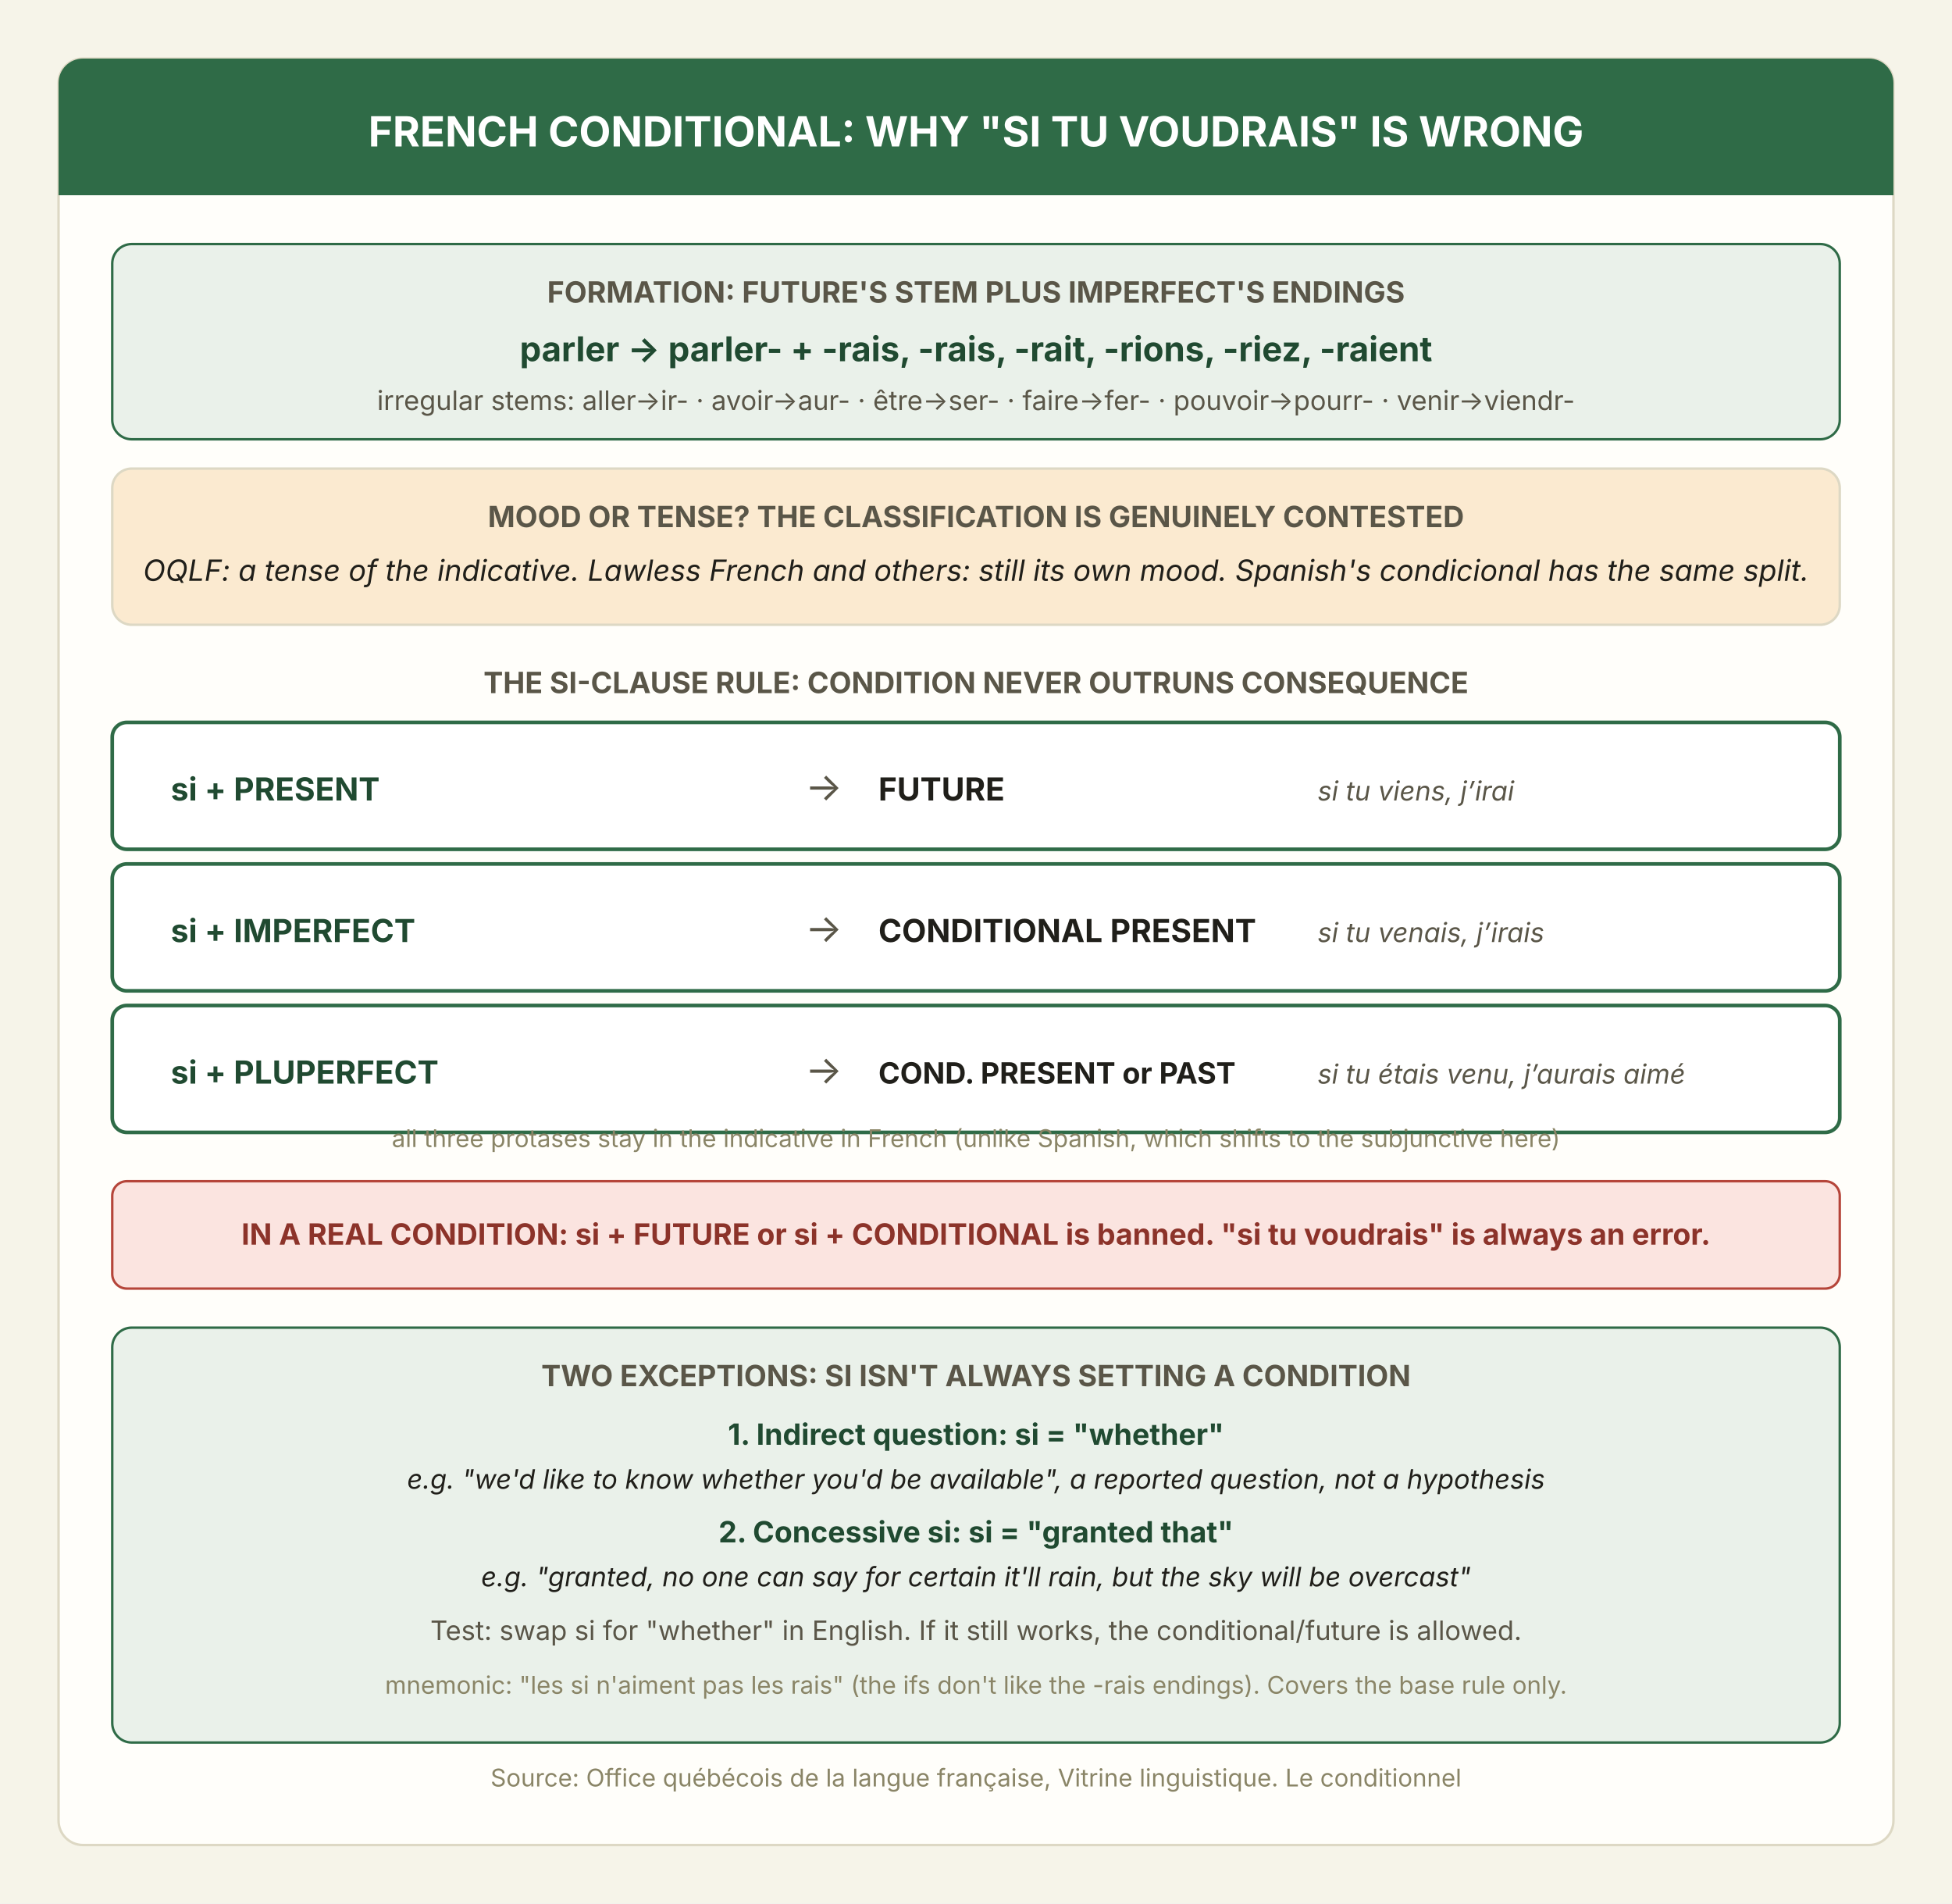
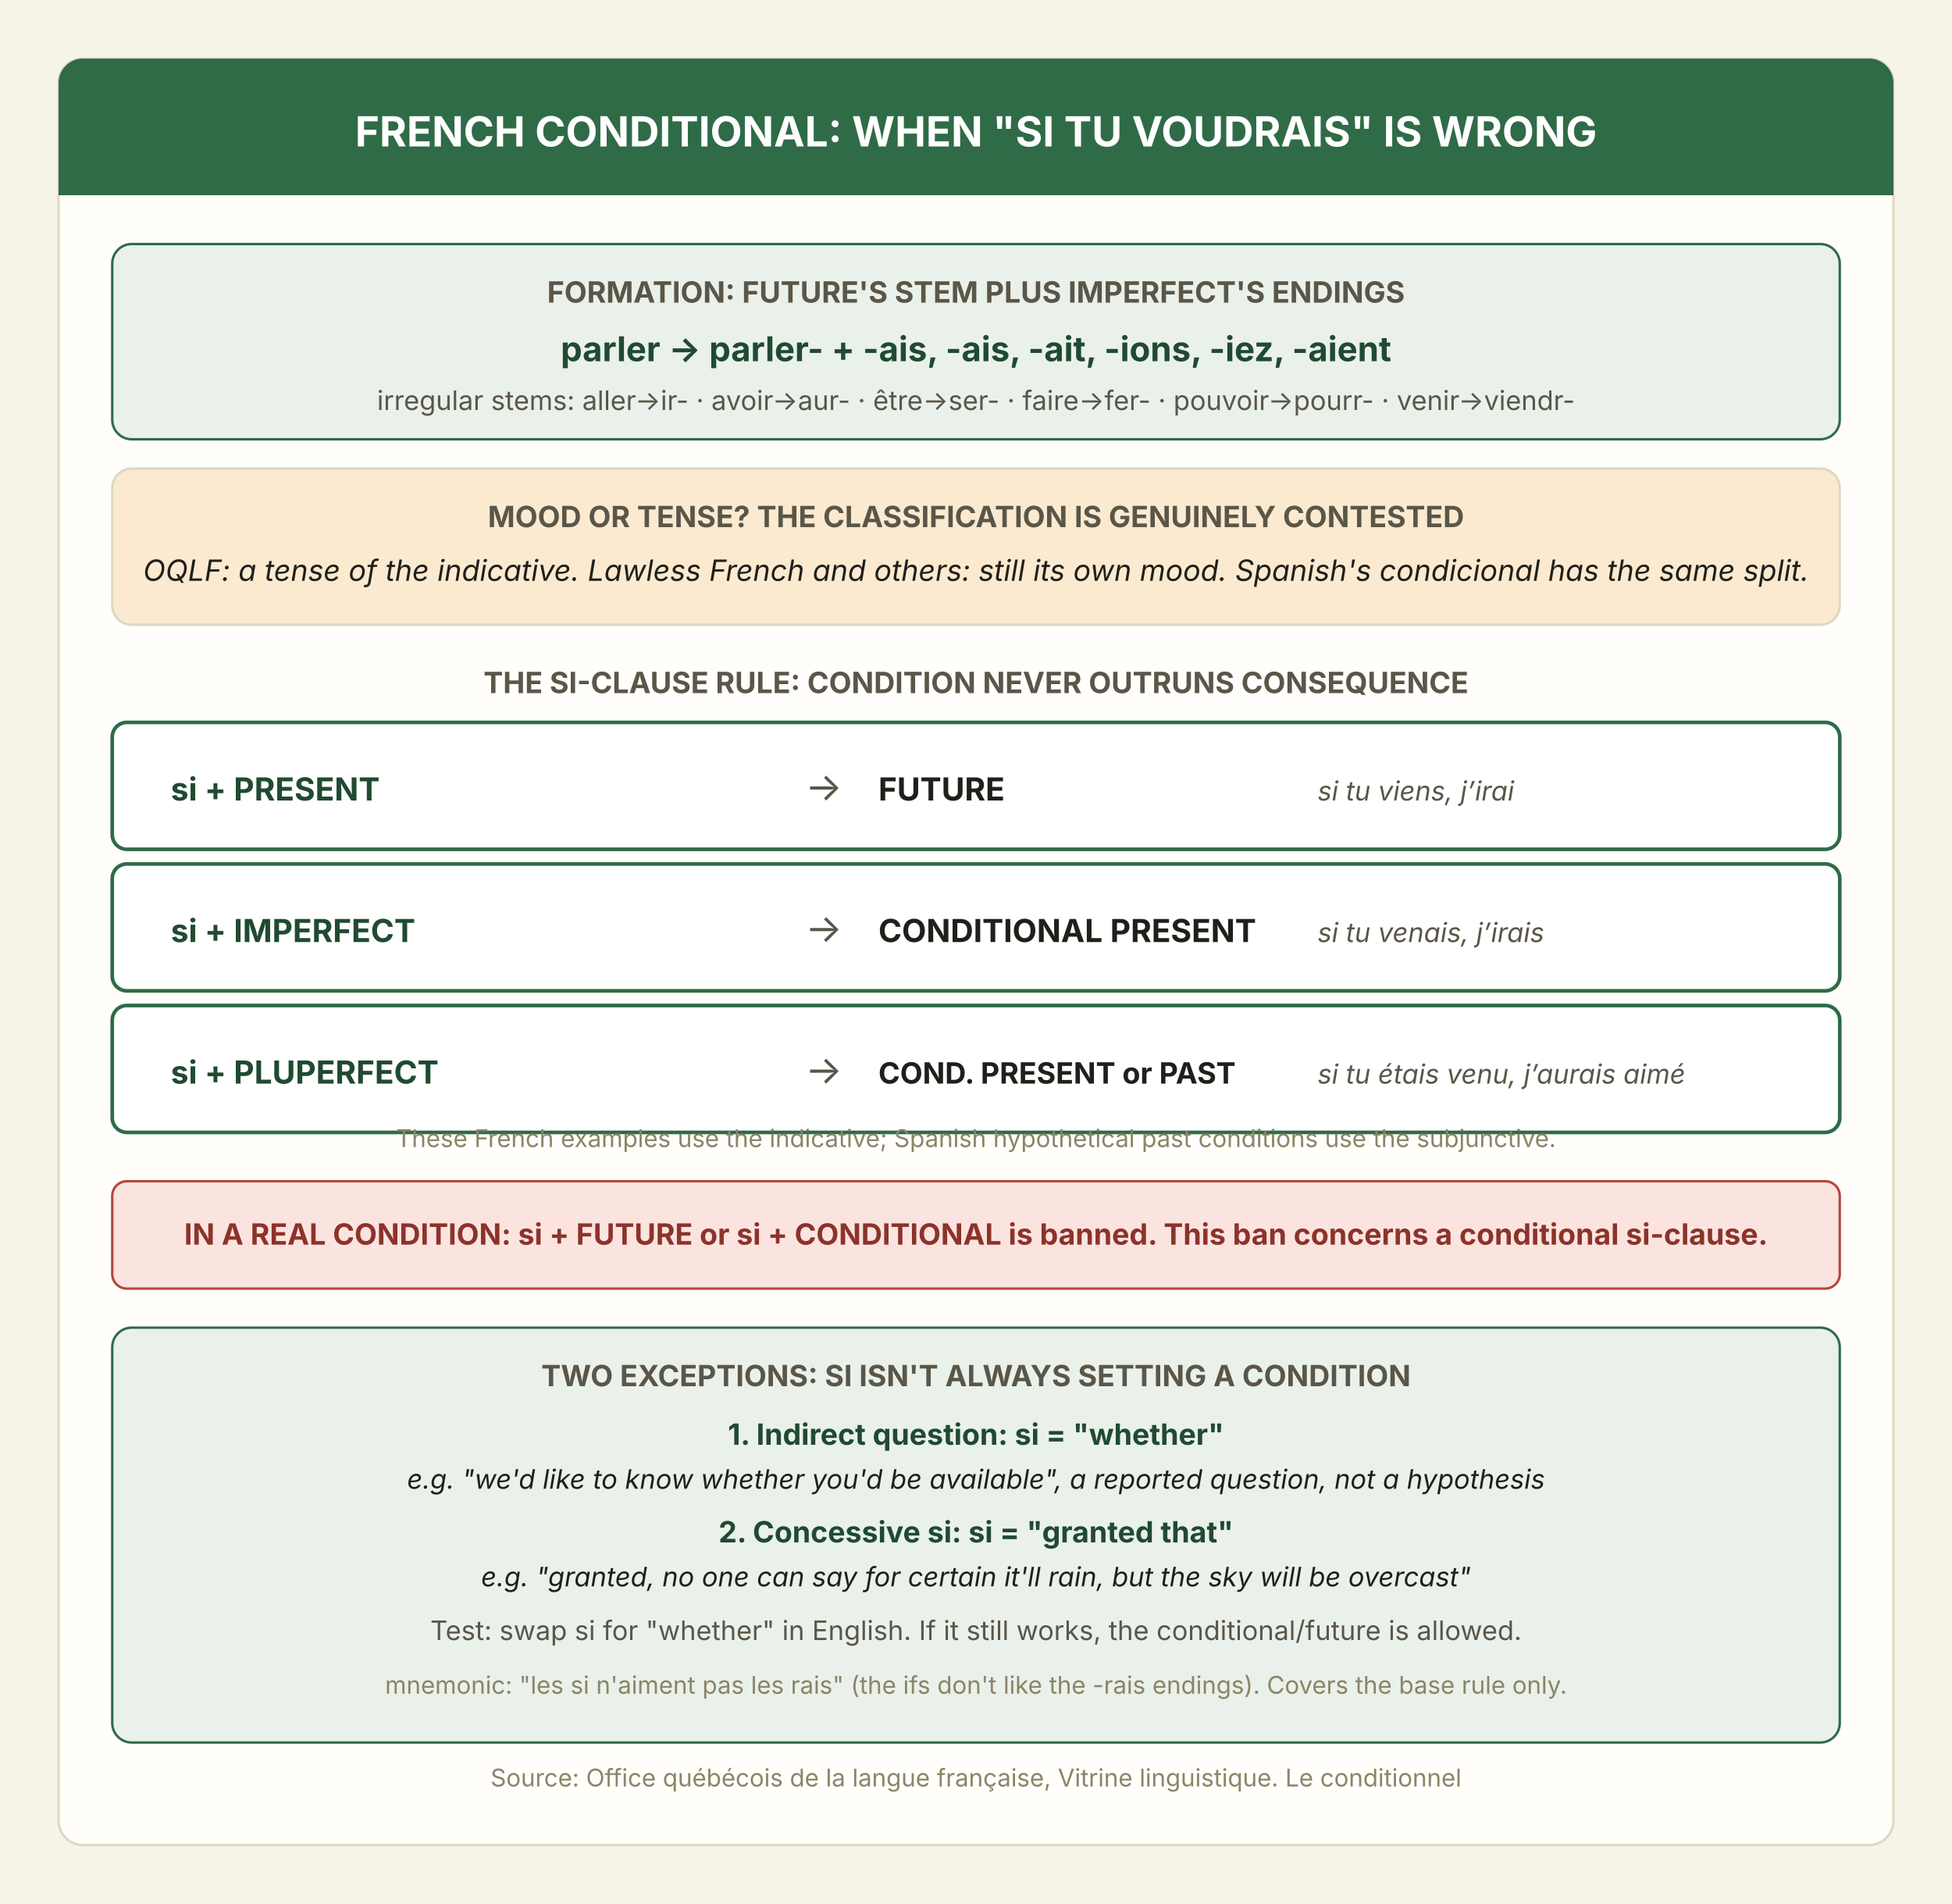
<svg xmlns="http://www.w3.org/2000/svg" viewBox="0 0 800 780" font-family="system-ui, -apple-system, sans-serif">
  <rect width="800" height="780" fill="#f6f4e9" />
  <rect x="24" y="24" width="752" height="732" rx="10" fill="#fffefa" stroke="#ddd8c4" />
  <rect x="24" y="24" width="752" height="56" rx="10" fill="#2f6b47" />
  <rect x="24" y="60" width="752" height="20" fill="#2f6b47" />
-   <text x="400" y="60" text-anchor="middle" fill="#ffffff" font-size="17" font-weight="700">FRENCH CONDITIONAL: WHY "SI TU VOUDRAIS" IS WRONG</text>
+   <text x="400" y="60" text-anchor="middle" fill="#ffffff" font-size="17" font-weight="700">FRENCH CONDITIONAL: WHEN "SI TU VOUDRAIS" IS WRONG</text>
  <rect x="46" y="100" width="708" height="80" rx="8" fill="#eaf1ea" stroke="#2f6b47" />
  <text x="400" y="124" text-anchor="middle" fill="#5a5648" font-size="12" font-weight="700">FORMATION: FUTURE'S STEM PLUS IMPERFECT'S ENDINGS</text>
-   <text x="400" y="148" text-anchor="middle" fill="#204a31" font-size="14" font-weight="700">parler → parler- + -rais, -rais, -rait, -rions, -riez, -raient</text>
+   <text x="400" y="148" text-anchor="middle" fill="#204a31" font-size="14" font-weight="700">parler → parler- + -ais, -ais, -ait, -ions, -iez, -aient</text>
  <text x="400" y="168" text-anchor="middle" fill="#5a5648" font-size="11">irregular stems: aller→ir- · avoir→aur- · être→ser- · faire→fer- · pouvoir→pourr- · venir→viendr-</text>
  <rect x="46" y="192" width="708" height="64" rx="8" fill="#fbead0" stroke="#ddd8c4" />
  <text x="400" y="216" text-anchor="middle" fill="#5a5648" font-size="12" font-weight="700">MOOD OR TENSE? THE CLASSIFICATION IS GENUINELY CONTESTED</text>
  <text x="400" y="238" text-anchor="middle" fill="#201f1a" font-size="12" font-style="italic">OQLF: a tense of the indicative. Lawless French and others: still its own mood. Spanish's condicional has the same split.</text>
  <text x="400" y="284" text-anchor="middle" fill="#5a5648" font-size="12" font-weight="700">THE SI-CLAUSE RULE: CONDITION NEVER OUTRUNS CONSEQUENCE</text>
  <rect x="46" y="296" width="708" height="52" rx="6" fill="#ffffff" stroke="#2f6b47" stroke-width="1.5" />
  <text x="70" y="328" fill="#204a31" font-size="13" font-weight="700">si + PRESENT</text>
  <text x="330" y="328" fill="#5a5648" font-size="16">→</text>
  <text x="360" y="328" fill="#201f1a" font-size="13" font-weight="700">FUTURE</text>
  <text x="540" y="328" fill="#5a5648" font-size="11" font-style="italic">si tu viens, j’irai</text>
  <rect x="46" y="354" width="708" height="52" rx="6" fill="#ffffff" stroke="#2f6b47" stroke-width="1.5" />
  <text x="70" y="386" fill="#204a31" font-size="13" font-weight="700">si + IMPERFECT</text>
  <text x="330" y="386" fill="#5a5648" font-size="16">→</text>
  <text x="360" y="386" fill="#201f1a" font-size="13" font-weight="700">CONDITIONAL PRESENT</text>
  <text x="540" y="386" fill="#5a5648" font-size="11" font-style="italic">si tu venais, j’irais</text>
  <rect x="46" y="412" width="708" height="52" rx="6" fill="#ffffff" stroke="#2f6b47" stroke-width="1.5" />
  <text x="70" y="444" fill="#204a31" font-size="13" font-weight="700">si + PLUPERFECT</text>
  <text x="330" y="444" fill="#5a5648" font-size="16">→</text>
  <text x="360" y="444" fill="#201f1a" font-size="12" font-weight="700">COND. PRESENT or PAST</text>
  <text x="540" y="444" fill="#5a5648" font-size="11" font-style="italic">si tu étais venu, j’aurais aimé</text>
-   <text x="400" y="470" text-anchor="middle" fill="#8a8567" font-size="10">all three protases stay in the indicative in French (unlike Spanish, which shifts to the subjunctive here)</text>
+   <text x="400" y="470" text-anchor="middle" fill="#8a8567" font-size="10">These French examples use the indicative; Spanish hypothetical past conditions use the subjunctive.</text>
  <rect x="46" y="484" width="708" height="44" rx="6" fill="#fbe4e0" stroke="#b5453a" />
-   <text x="400" y="510" text-anchor="middle" fill="#8c332a" font-size="12" font-weight="700">IN A REAL CONDITION: si + FUTURE or si + CONDITIONAL is banned. "si tu voudrais" is always an error.</text>
+   <text x="400" y="510" text-anchor="middle" fill="#8c332a" font-size="12" font-weight="700">IN A REAL CONDITION: si + FUTURE or si + CONDITIONAL is banned. This ban concerns a conditional si-clause.</text>
  <rect x="46" y="544" width="708" height="170" rx="8" fill="#eaf1ea" stroke="#2f6b47" />
  <text x="400" y="568" text-anchor="middle" fill="#5a5648" font-size="12" font-weight="700">TWO EXCEPTIONS: SI ISN'T ALWAYS SETTING A CONDITION</text>
  <text x="400" y="592" text-anchor="middle" fill="#204a31" font-size="12" font-weight="700">1. Indirect question: si = "whether"</text>
  <text x="400" y="610" text-anchor="middle" fill="#201f1a" font-size="11" font-style="italic">e.g. "we'd like to know whether you'd be available", a reported question, not a hypothesis</text>
  <text x="400" y="632" text-anchor="middle" fill="#204a31" font-size="12" font-weight="700">2. Concessive si: si = "granted that"</text>
  <text x="400" y="650" text-anchor="middle" fill="#201f1a" font-size="11" font-style="italic">e.g. "granted, no one can say for certain it'll rain, but the sky will be overcast"</text>
  <text x="400" y="672" text-anchor="middle" fill="#5a5648" font-size="11">Test: swap si for "whether" in English. If it still works, the conditional/future is allowed.</text>
  <text x="400" y="694" text-anchor="middle" fill="#8a8567" font-size="10">mnemonic: "les si n'aiment pas les rais" (the ifs don't like the -rais endings). Covers the base rule only.</text>
  <text x="400" y="732" text-anchor="middle" fill="#8a8567" font-size="10">Source: Office québécois de la langue française, Vitrine linguistique. Le conditionnel</text>
</svg>
